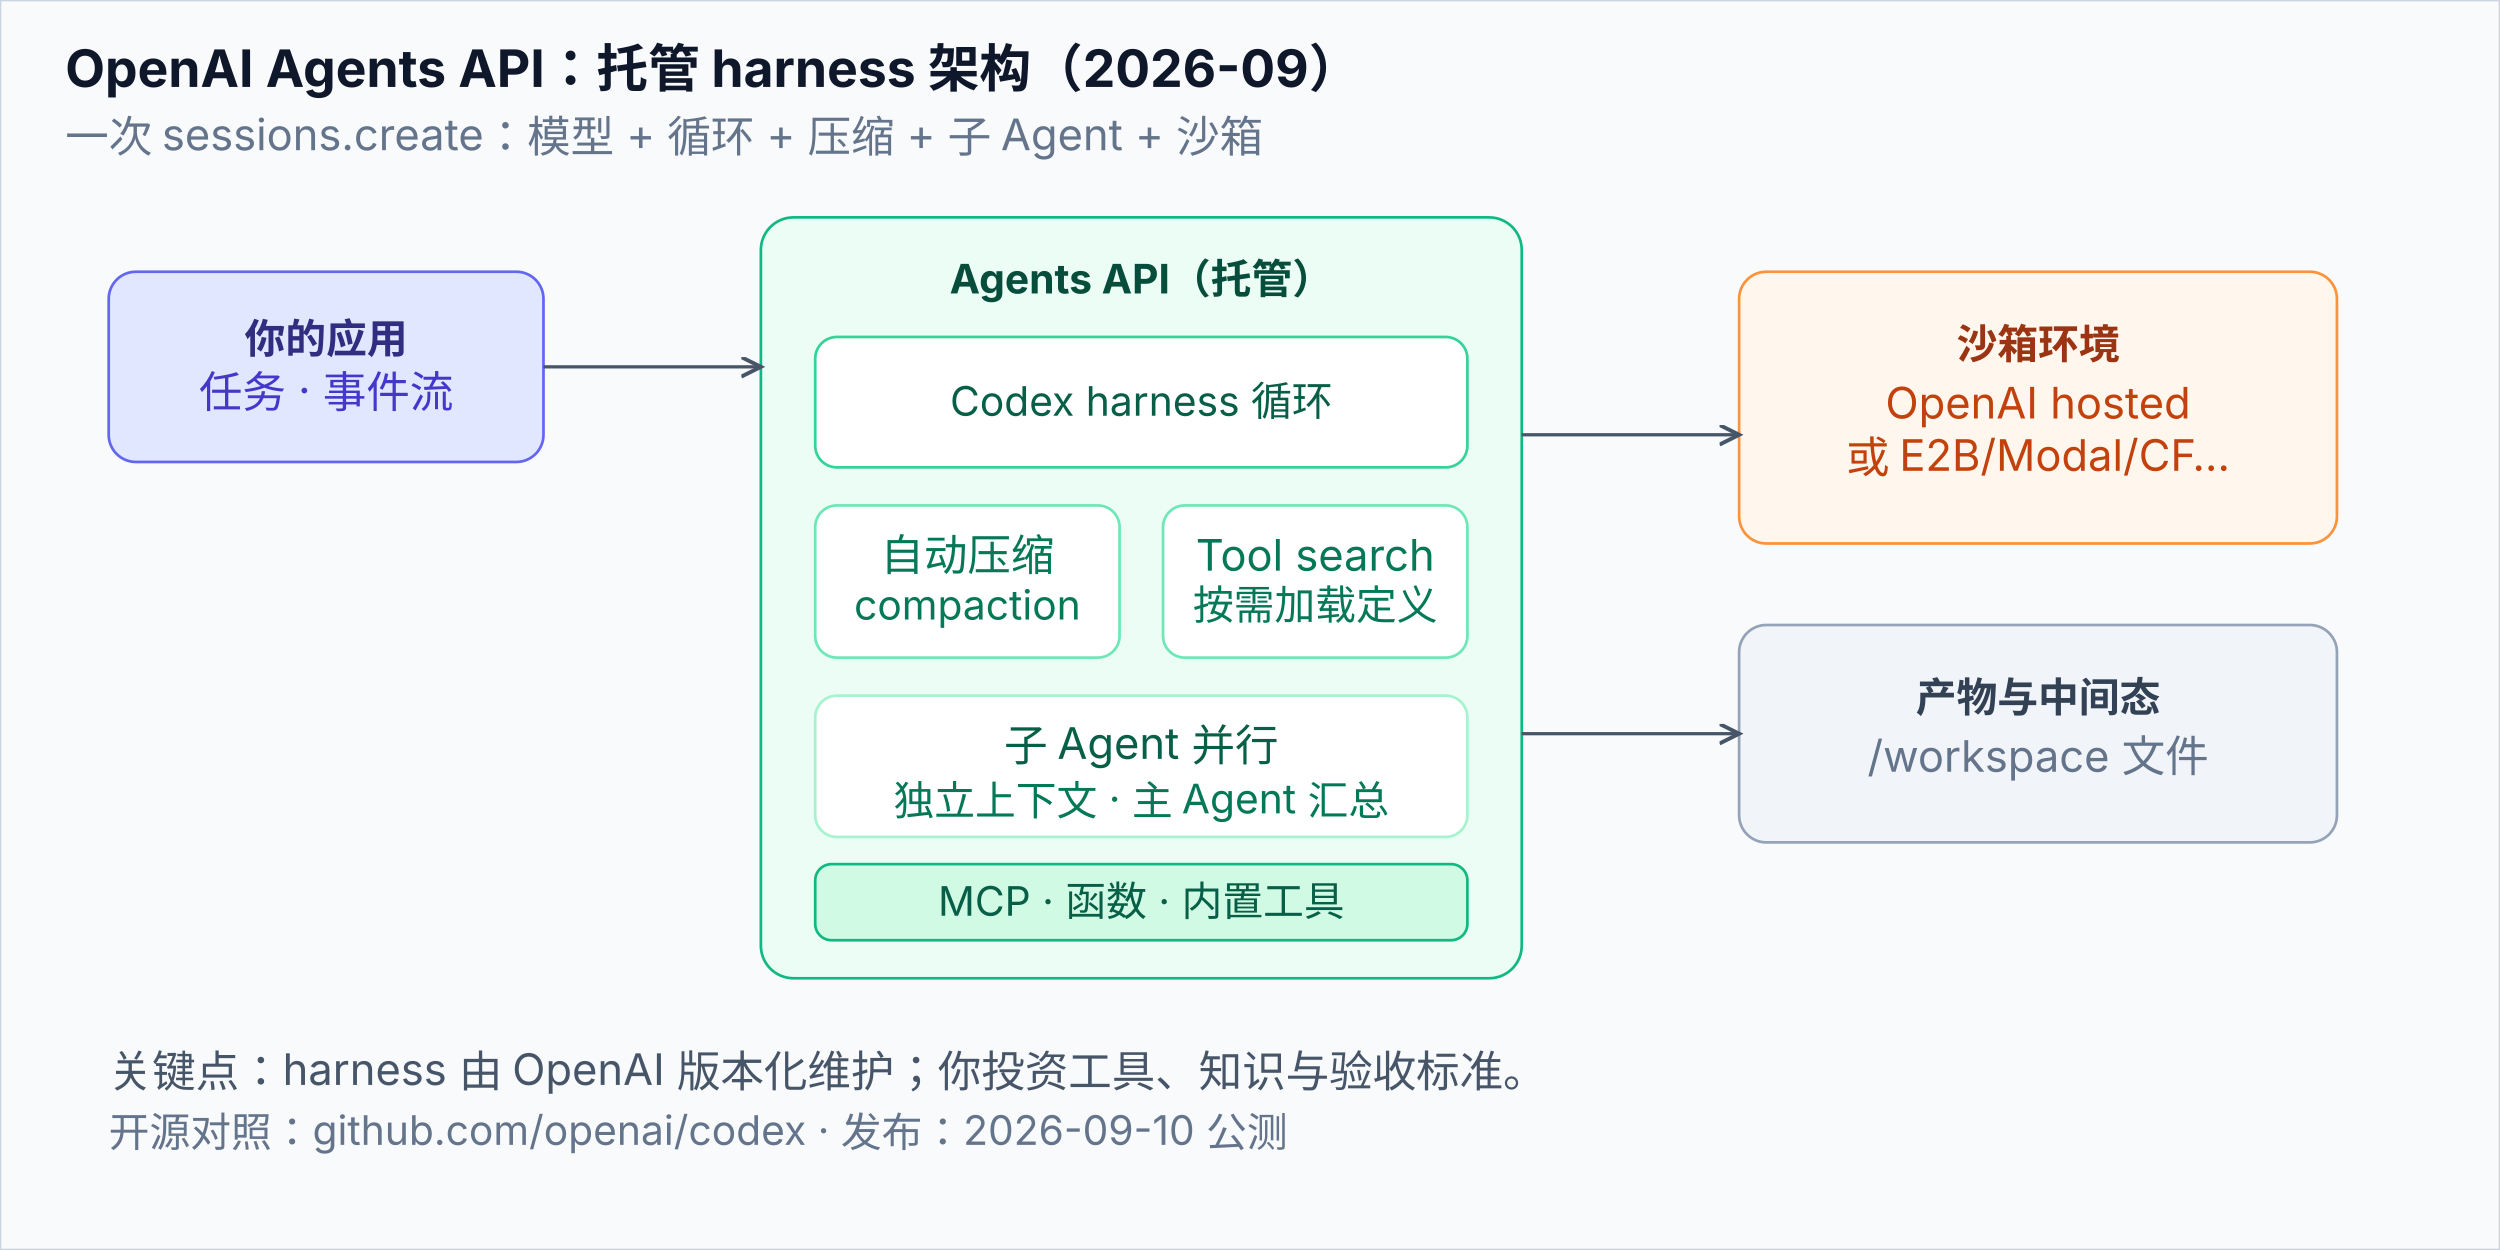
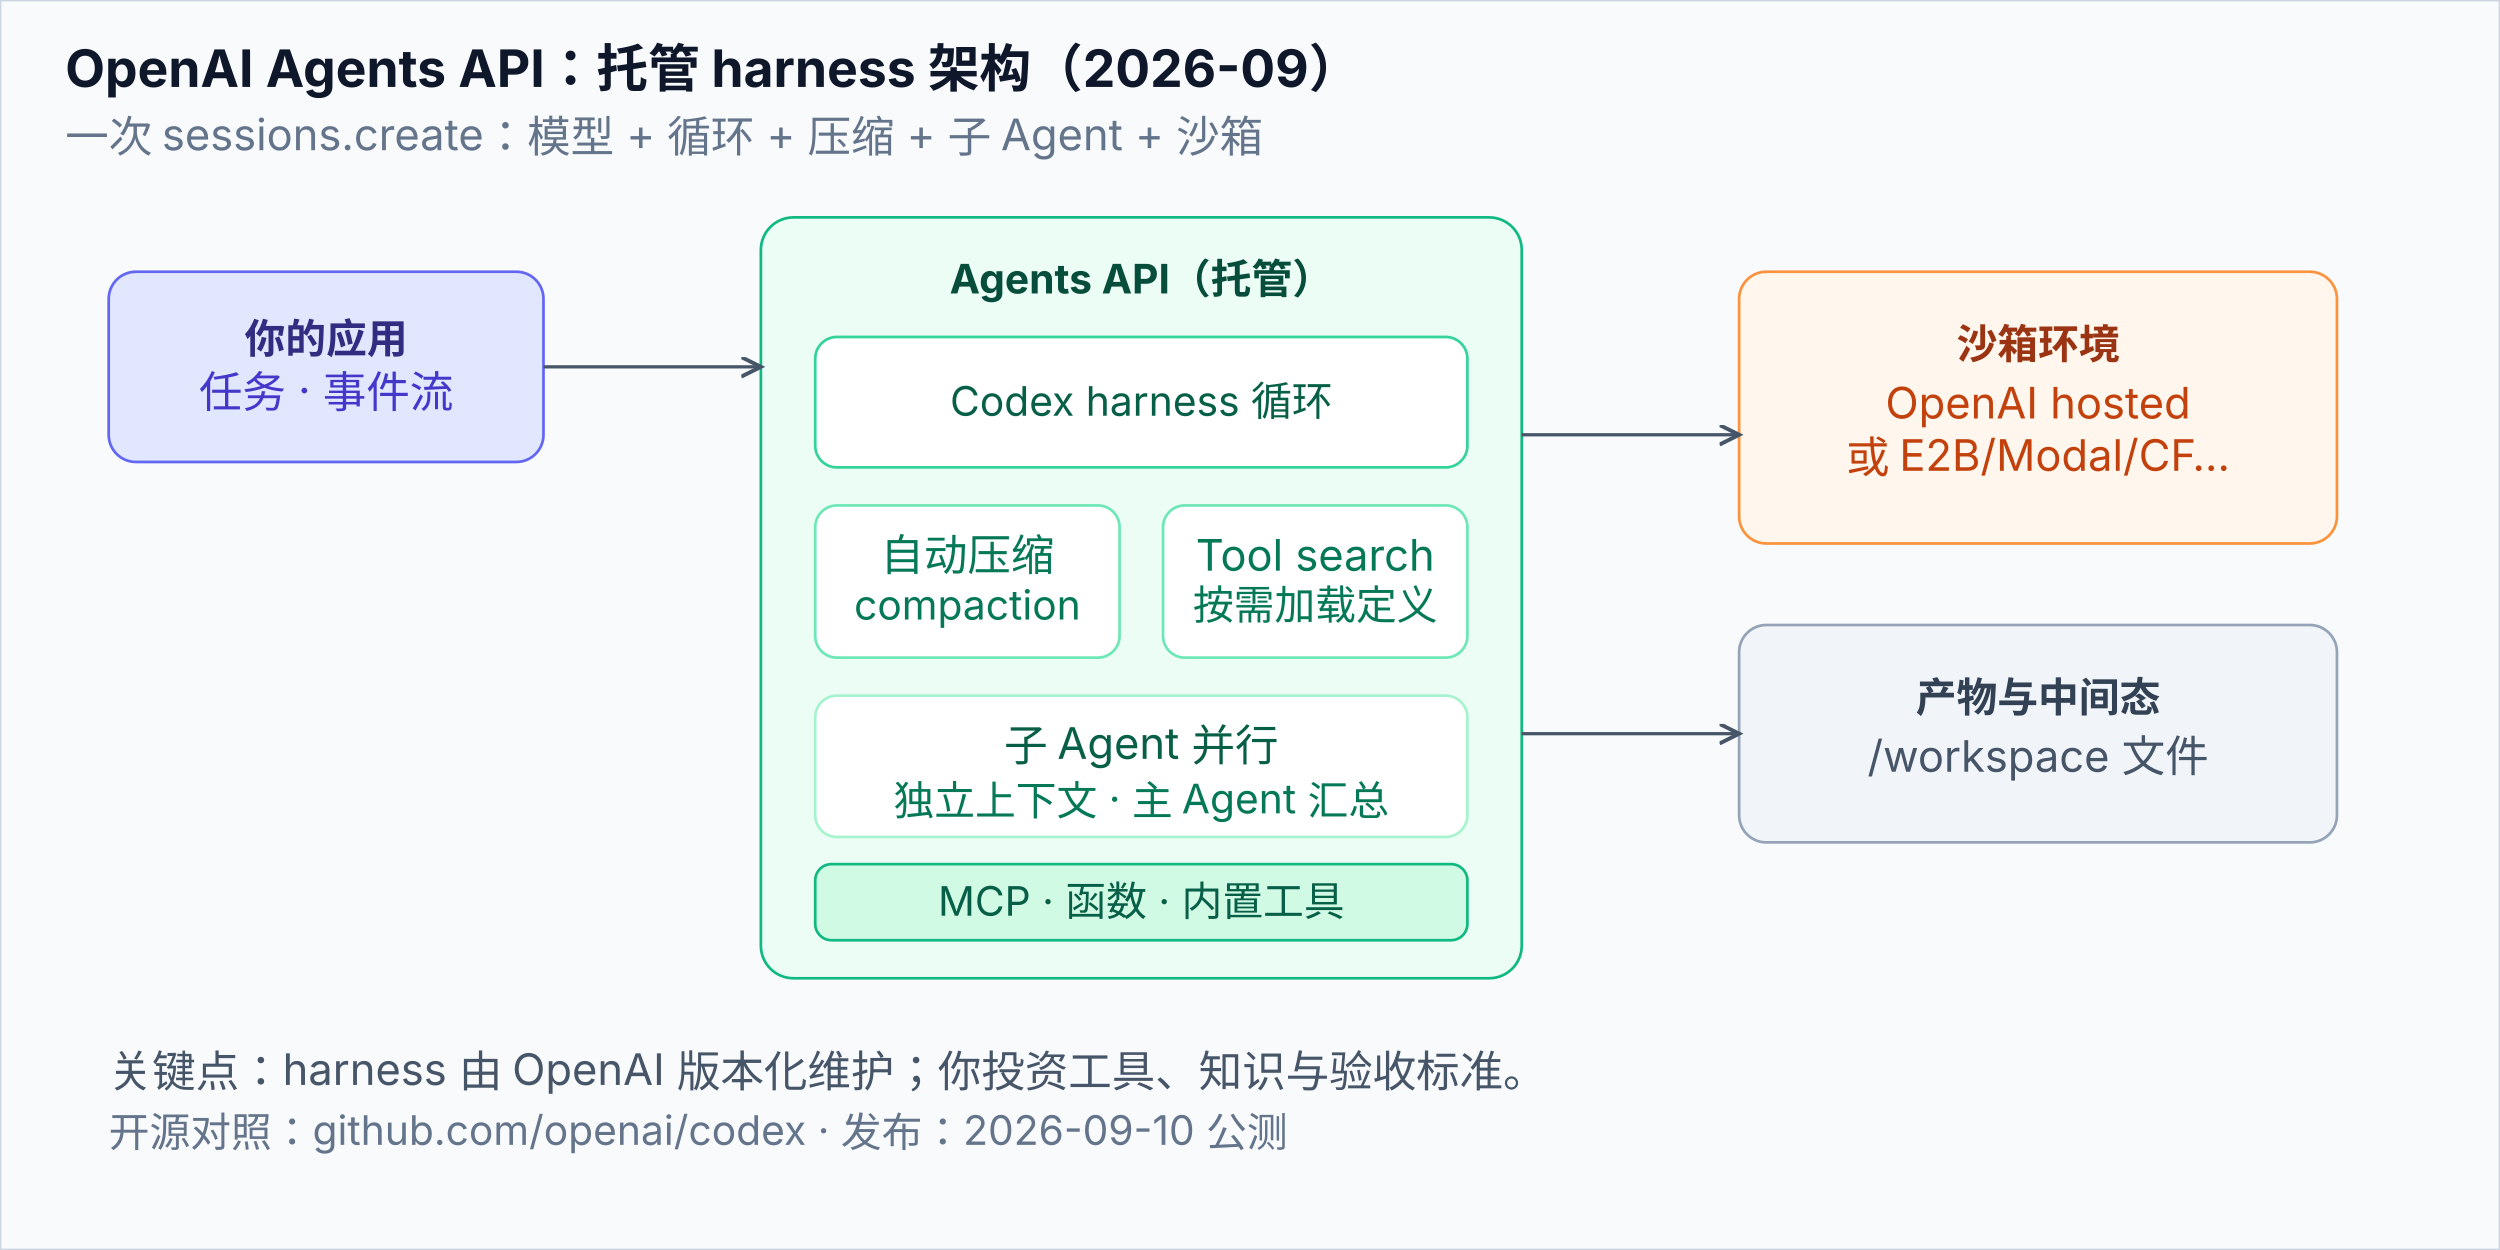
<svg xmlns="http://www.w3.org/2000/svg" width="920" height="460" viewBox="0 0 920 460" font-family="-apple-system,'Segoe UI','PingFang SC','Microsoft YaHei',sans-serif" font-size="15" role="img" aria-label="OpenAI Agents API 架构">
  <rect width="920" height="460" fill="#f8fafc" stroke="#cbd5e1" />
  <text x="24" y="32" font-size="19" font-weight="700" fill="#0f172a">OpenAI Agents API：托管 harness 架构（2026-09）</text>
  <text x="24" y="56" fill="#64748b" font-size="16">一次 sessions.create：模型 + 循环 + 压缩 + 子 Agent + 沙箱</text>
  <defs>
    <marker id="arr" markerWidth="8" markerHeight="8" refX="6" refY="3" orient="auto">
      <path d="M0,0 L6,3 L0,6" fill="none" stroke="#475569" stroke-width="1.2" />
    </marker>
  </defs>
  <rect x="40" y="100" width="160" height="70" rx="10" fill="#e0e7ff" stroke="#6366f1" />
  <text x="120" y="130" text-anchor="middle" font-weight="700" fill="#312e81">你的应用</text>
  <text x="120" y="150" text-anchor="middle" fill="#4338ca" font-size="16">任务 · 事件流</text>
  <rect x="280" y="80" width="280" height="280" rx="12" fill="#ecfdf5" stroke="#10b981" />
  <text x="420" y="108" text-anchor="middle" font-weight="700" fill="#064e3b">Agents API（托管）</text>
  <rect x="300" y="124" width="240" height="48" rx="8" fill="#fff" stroke="#34d399" />
  <text x="420" y="153" text-anchor="middle" fill="#065f46">Codex harness 循环</text>
  <rect x="300" y="186" width="112" height="56" rx="8" fill="#fff" stroke="#6ee7b7" />
  <text x="356" y="210" text-anchor="middle" fill="#047857" font-size="16">自动压缩</text>
  <text x="356" y="228" text-anchor="middle" fill="#047857" font-size="15">compaction</text>
  <rect x="428" y="186" width="112" height="56" rx="8" fill="#fff" stroke="#6ee7b7" />
  <text x="484" y="210" text-anchor="middle" fill="#047857" font-size="16">Tool search</text>
  <text x="484" y="228" text-anchor="middle" fill="#047857" font-size="15">按需加载定义</text>
  <rect x="300" y="256" width="240" height="52" rx="8" fill="#fff" stroke="#a7f3d0" />
  <text x="420" y="280" text-anchor="middle" fill="#065f46" font-size="16">子 Agent 并行</text>
  <text x="420" y="300" text-anchor="middle" fill="#047857" font-size="15">独立上下文 · 主 Agent 汇总</text>
  <rect x="300" y="318" width="240" height="28" rx="6" fill="#d1fae5" stroke="#10b981" />
  <text x="420" y="337" text-anchor="middle" fill="#065f46" font-size="15">MCP · 函数 · 内置工具</text>
  <rect x="640" y="100" width="220" height="100" rx="10" fill="#fff7ed" stroke="#fb923c" />
  <text x="750" y="132" text-anchor="middle" font-weight="700" fill="#9a3412">沙箱环境</text>
  <text x="750" y="154" text-anchor="middle" fill="#c2410c" font-size="16">OpenAI hosted</text>
  <text x="750" y="174" text-anchor="middle" fill="#c2410c" font-size="16">或 E2B/Modal/CF…</text>
  <rect x="640" y="230" width="220" height="80" rx="10" fill="#f1f5f9" stroke="#94a3b8" />
  <text x="750" y="262" text-anchor="middle" font-weight="700" fill="#334155">产物与中间态</text>
-   <text x="750" y="284" text-anchor="middle" fill="#64748b" font-size="16">/workspace 文件</text>
+   <text x="750" y="284" text-anchor="middle" fill="#475569" font-size="16">/workspace 文件</text>
  <line x1="200" y1="135" x2="280" y2="135" stroke="#475569" stroke-width="1.2" marker-end="url(#arr)" />
  <line x1="560" y1="160" x2="640" y2="160" stroke="#475569" stroke-width="1.2" marker-end="url(#arr)" />
  <line x1="560" y1="270" x2="640" y2="270" stroke="#475569" stroke-width="1.2" marker-end="url(#arr)" />
  <text x="40" y="400" fill="#475569" font-size="16">关键点：harness 由 OpenAI 版本化维护；你投资工具、知识与验收标准。</text>
  <text x="40" y="422" fill="#64748b" font-size="15">开源对照：github.com/openai/codex · 发布：2026-09-10 公测</text>
</svg>
